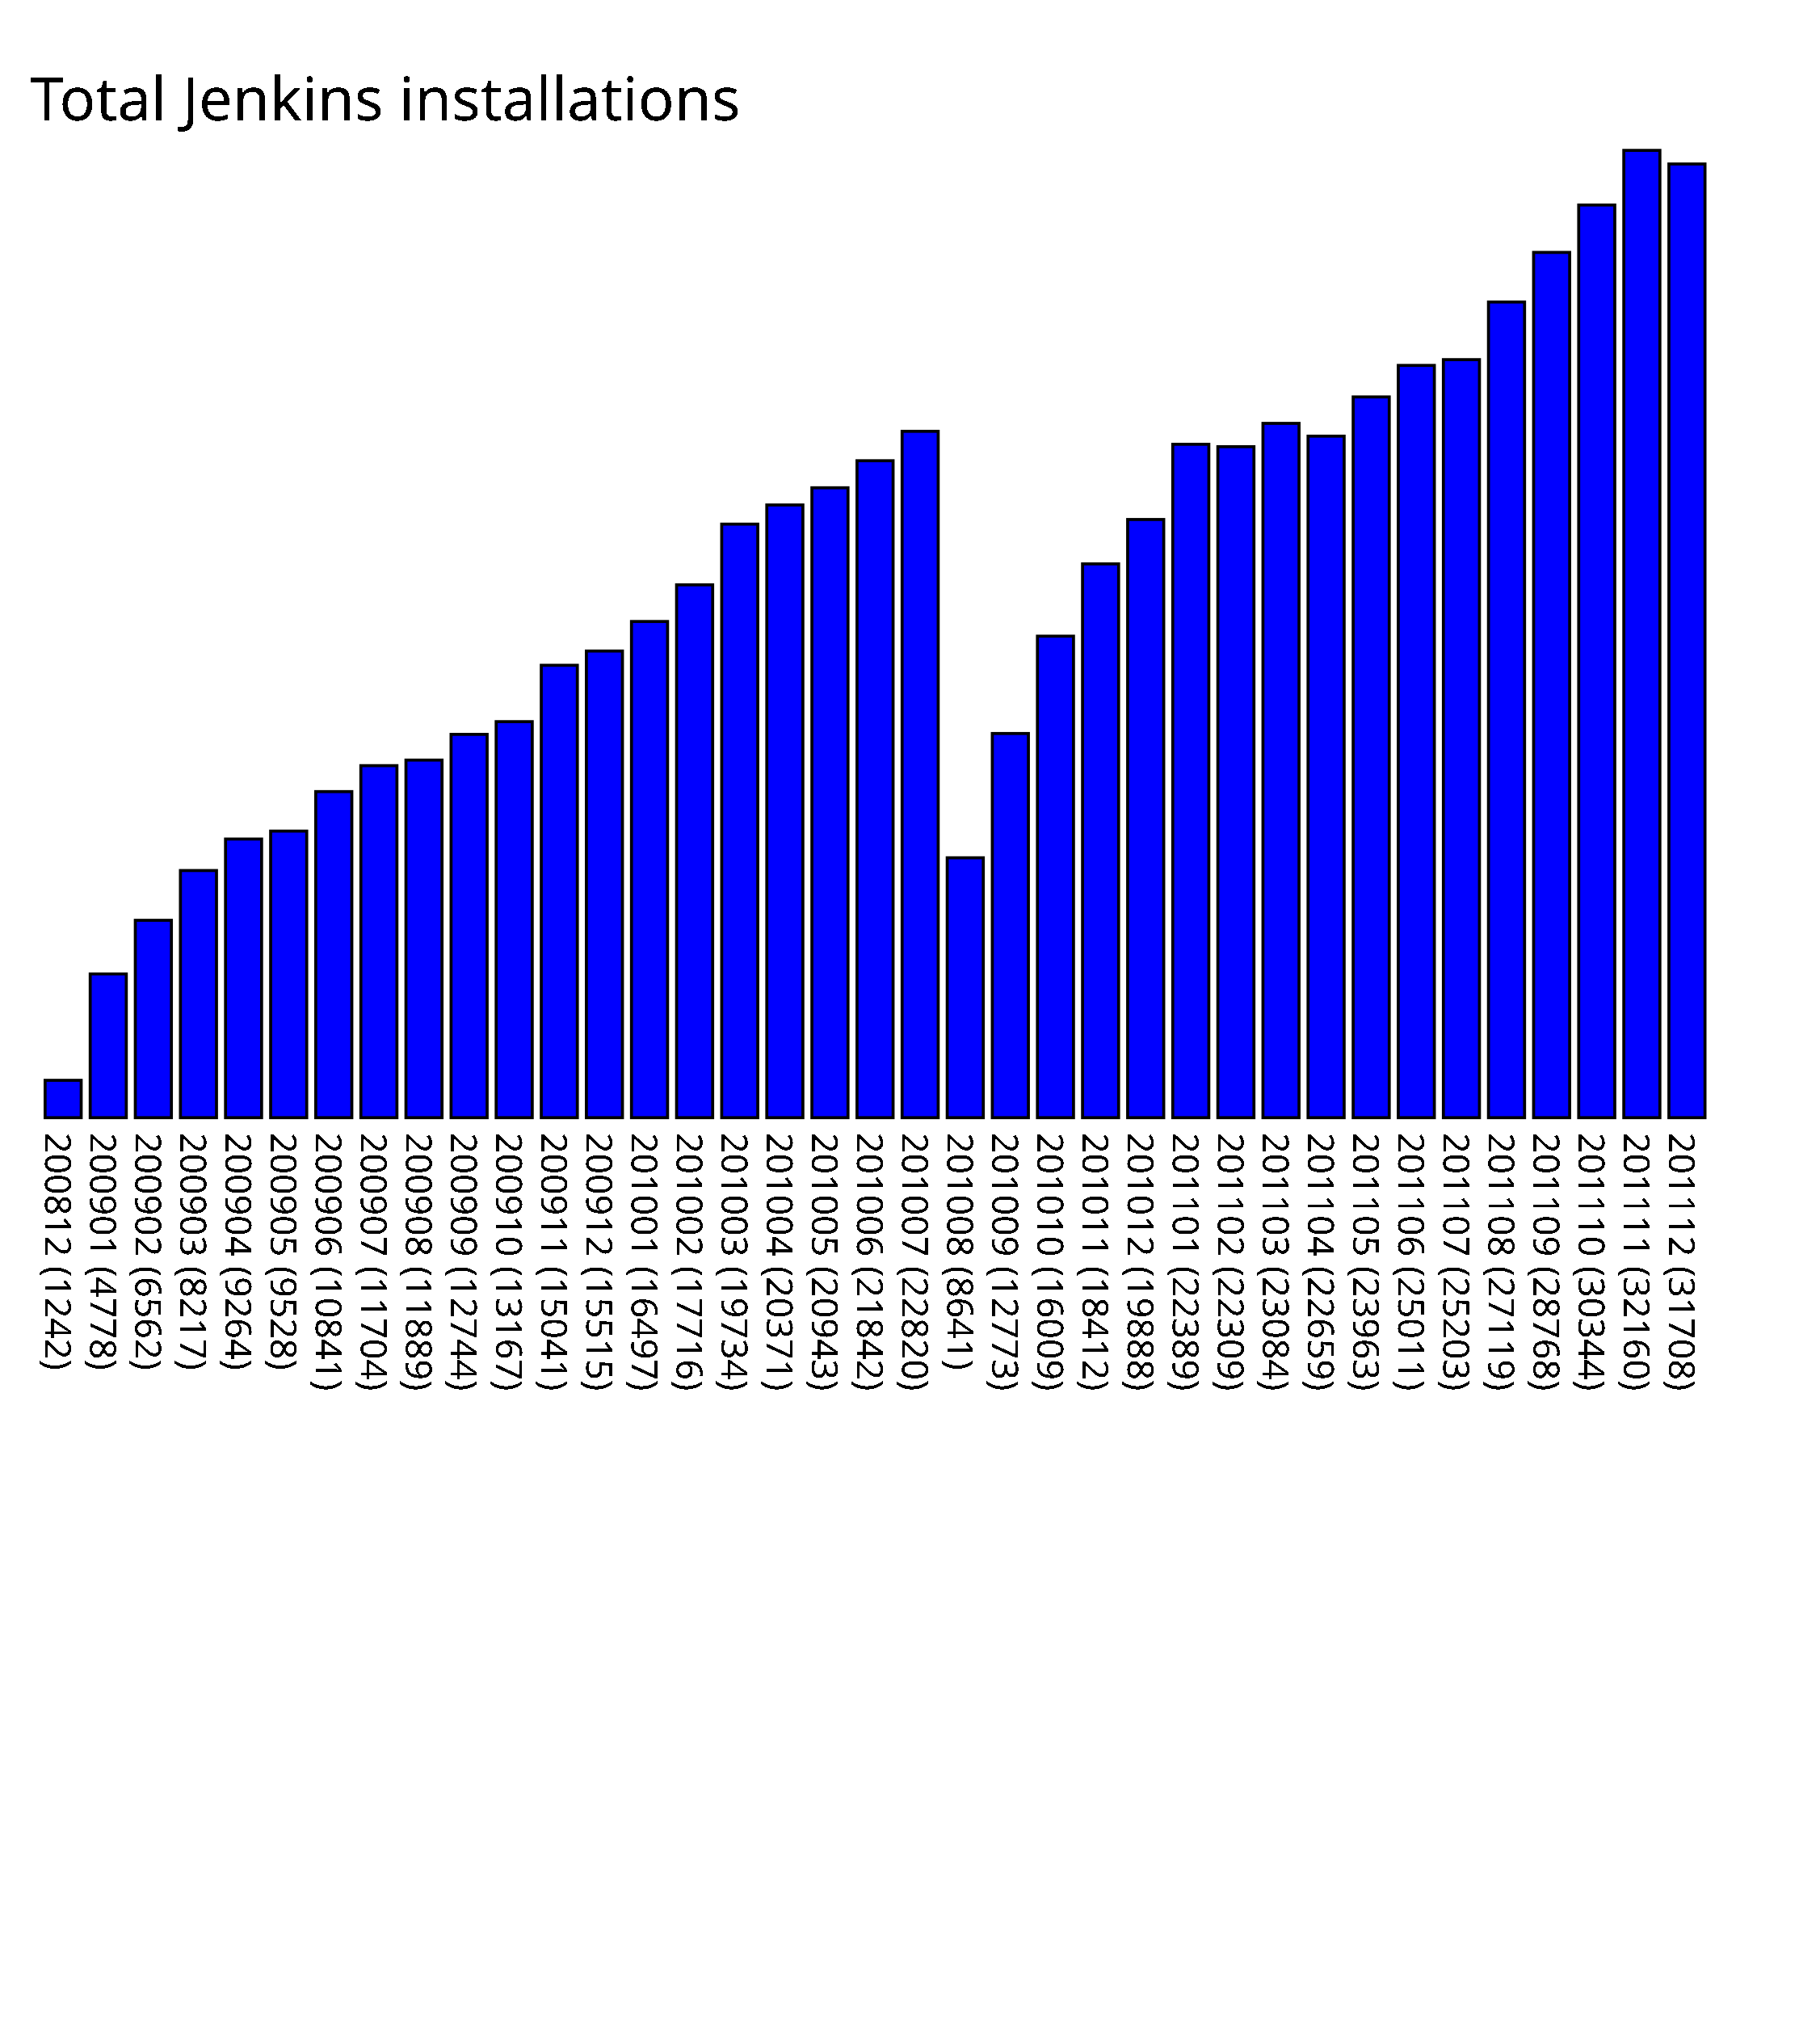
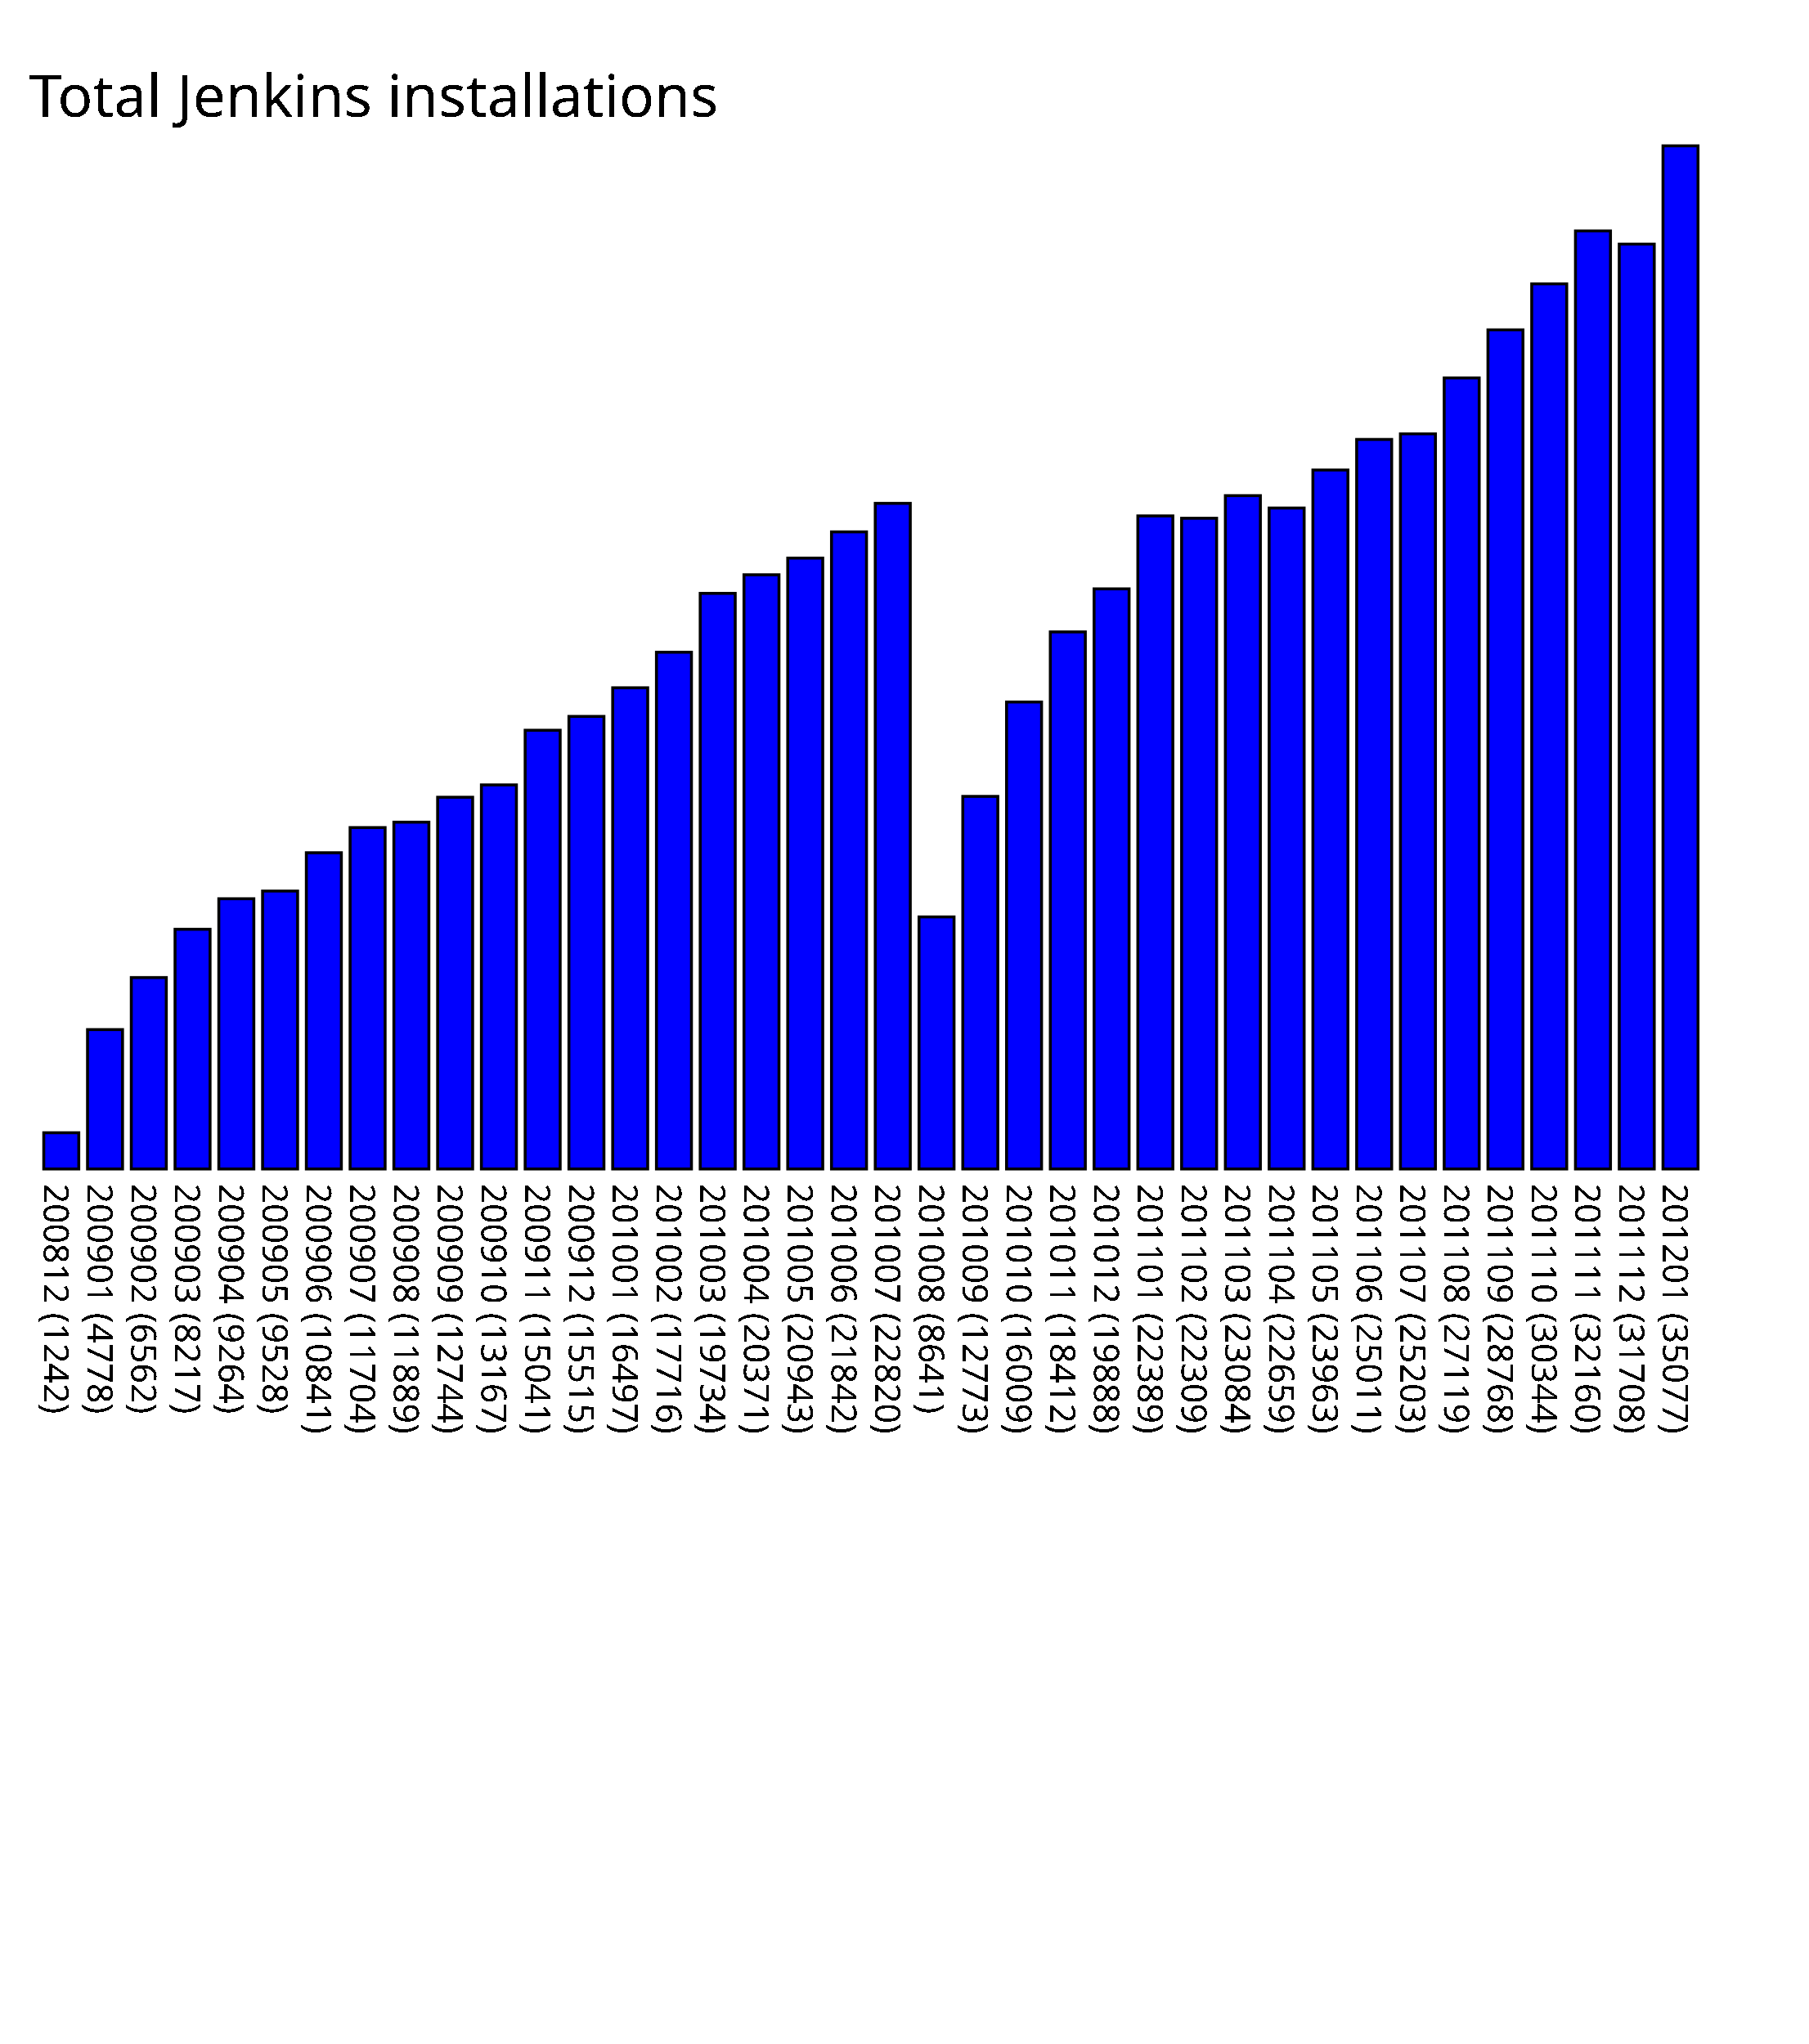
- <svg xmlns="http://www.w3.org/2000/svg" version="1.1" preserveAspectRatio="xMidYMid meet" viewBox="0 0 605 671.6">
-   <rect fill="blue" height="12.42" stroke="black" width="12" x="15" y="359.18" />
-   <text x="15" y="376.60" font-family="Tahoma" font-size="12" transform="rotate(90 15,376.60)" text-rendering="optimizeSpeed" fill="#000000;">200812 (1242)</text>
-   <rect fill="blue" height="47.78" stroke="black" width="12" x="30" y="323.82" />
-   <text x="30" y="376.60" font-family="Tahoma" font-size="12" transform="rotate(90 30,376.60)" text-rendering="optimizeSpeed" fill="#000000;">200901 (4778)</text>
-   <rect fill="blue" height="65.62" stroke="black" width="12" x="45" y="305.98" />
-   <text x="45" y="376.60" font-family="Tahoma" font-size="12" transform="rotate(90 45,376.60)" text-rendering="optimizeSpeed" fill="#000000;">200902 (6562)</text>
-   <rect fill="blue" height="82.17" stroke="black" width="12" x="60" y="289.43" />
-   <text x="60" y="376.60" font-family="Tahoma" font-size="12" transform="rotate(90 60,376.60)" text-rendering="optimizeSpeed" fill="#000000;">200903 (8217)</text>
-   <rect fill="blue" height="92.64" stroke="black" width="12" x="75" y="278.96" />
-   <text x="75" y="376.60" font-family="Tahoma" font-size="12" transform="rotate(90 75,376.60)" text-rendering="optimizeSpeed" fill="#000000;">200904 (9264)</text>
-   <rect fill="blue" height="95.28" stroke="black" width="12" x="90" y="276.32" />
-   <text x="90" y="376.60" font-family="Tahoma" font-size="12" transform="rotate(90 90,376.60)" text-rendering="optimizeSpeed" fill="#000000;">200905 (9528)</text>
-   <rect fill="blue" height="108.41" stroke="black" width="12" x="105" y="263.19" />
-   <text x="105" y="376.60" font-family="Tahoma" font-size="12" transform="rotate(90 105,376.60)" text-rendering="optimizeSpeed" fill="#000000;">200906 (10841)</text>
-   <rect fill="blue" height="117.04" stroke="black" width="12" x="120" y="254.56" />
-   <text x="120" y="376.60" font-family="Tahoma" font-size="12" transform="rotate(90 120,376.60)" text-rendering="optimizeSpeed" fill="#000000;">200907 (11704)</text>
-   <rect fill="blue" height="118.89" stroke="black" width="12" x="135" y="252.71" />
-   <text x="135" y="376.60" font-family="Tahoma" font-size="12" transform="rotate(90 135,376.60)" text-rendering="optimizeSpeed" fill="#000000;">200908 (11889)</text>
-   <rect fill="blue" height="127.44" stroke="black" width="12" x="150" y="244.16" />
-   <text x="150" y="376.60" font-family="Tahoma" font-size="12" transform="rotate(90 150,376.60)" text-rendering="optimizeSpeed" fill="#000000;">200909 (12744)</text>
-   <rect fill="blue" height="131.67" stroke="black" width="12" x="165" y="239.93" />
-   <text x="165" y="376.60" font-family="Tahoma" font-size="12" transform="rotate(90 165,376.60)" text-rendering="optimizeSpeed" fill="#000000;">200910 (13167)</text>
-   <rect fill="blue" height="150.41" stroke="black" width="12" x="180" y="221.19" />
-   <text x="180" y="376.60" font-family="Tahoma" font-size="12" transform="rotate(90 180,376.60)" text-rendering="optimizeSpeed" fill="#000000;">200911 (15041)</text>
-   <rect fill="blue" height="155.15" stroke="black" width="12" x="195" y="216.45" />
-   <text x="195" y="376.60" font-family="Tahoma" font-size="12" transform="rotate(90 195,376.60)" text-rendering="optimizeSpeed" fill="#000000;">200912 (15515)</text>
-   <rect fill="blue" height="164.97" stroke="black" width="12" x="210" y="206.63" />
-   <text x="210" y="376.60" font-family="Tahoma" font-size="12" transform="rotate(90 210,376.60)" text-rendering="optimizeSpeed" fill="#000000;">201001 (16497)</text>
-   <rect fill="blue" height="177.16" stroke="black" width="12" x="225" y="194.44" />
-   <text x="225" y="376.60" font-family="Tahoma" font-size="12" transform="rotate(90 225,376.60)" text-rendering="optimizeSpeed" fill="#000000;">201002 (17716)</text>
-   <rect fill="blue" height="197.34" stroke="black" width="12" x="240" y="174.26" />
-   <text x="240" y="376.60" font-family="Tahoma" font-size="12" transform="rotate(90 240,376.60)" text-rendering="optimizeSpeed" fill="#000000;">201003 (19734)</text>
-   <rect fill="blue" height="203.71" stroke="black" width="12" x="255" y="167.89" />
-   <text x="255" y="376.60" font-family="Tahoma" font-size="12" transform="rotate(90 255,376.60)" text-rendering="optimizeSpeed" fill="#000000;">201004 (20371)</text>
-   <rect fill="blue" height="209.43" stroke="black" width="12" x="270" y="162.17" />
-   <text x="270" y="376.60" font-family="Tahoma" font-size="12" transform="rotate(90 270,376.60)" text-rendering="optimizeSpeed" fill="#000000;">201005 (20943)</text>
-   <rect fill="blue" height="218.42" stroke="black" width="12" x="285" y="153.18" />
-   <text x="285" y="376.60" font-family="Tahoma" font-size="12" transform="rotate(90 285,376.60)" text-rendering="optimizeSpeed" fill="#000000;">201006 (21842)</text>
-   <rect fill="blue" height="228.2" stroke="black" width="12" x="300" y="143.4" />
-   <text x="300" y="376.6" font-family="Tahoma" font-size="12" transform="rotate(90 300,376.6)" text-rendering="optimizeSpeed" fill="#000000;">201007 (22820)</text>
-   <rect fill="blue" height="86.41" stroke="black" width="12" x="315" y="285.19" />
-   <text x="315" y="376.60" font-family="Tahoma" font-size="12" transform="rotate(90 315,376.60)" text-rendering="optimizeSpeed" fill="#000000;">201008 (8641)</text>
-   <rect fill="blue" height="127.73" stroke="black" width="12" x="330" y="243.87" />
-   <text x="330" y="376.60" font-family="Tahoma" font-size="12" transform="rotate(90 330,376.60)" text-rendering="optimizeSpeed" fill="#000000;">201009 (12773)</text>
-   <rect fill="blue" height="160.09" stroke="black" width="12" x="345" y="211.51" />
-   <text x="345" y="376.60" font-family="Tahoma" font-size="12" transform="rotate(90 345,376.60)" text-rendering="optimizeSpeed" fill="#000000;">201010 (16009)</text>
-   <rect fill="blue" height="184.12" stroke="black" width="12" x="360" y="187.48" />
-   <text x="360" y="376.60" font-family="Tahoma" font-size="12" transform="rotate(90 360,376.60)" text-rendering="optimizeSpeed" fill="#000000;">201011 (18412)</text>
-   <rect fill="blue" height="198.88" stroke="black" width="12" x="375" y="172.72" />
-   <text x="375" y="376.60" font-family="Tahoma" font-size="12" transform="rotate(90 375,376.60)" text-rendering="optimizeSpeed" fill="#000000;">201012 (19888)</text>
-   <rect fill="blue" height="223.89" stroke="black" width="12" x="390" y="147.71" />
-   <text x="390" y="376.60" font-family="Tahoma" font-size="12" transform="rotate(90 390,376.60)" text-rendering="optimizeSpeed" fill="#000000;">201101 (22389)</text>
-   <rect fill="blue" height="223.09" stroke="black" width="12" x="405" y="148.51" />
-   <text x="405" y="376.60" font-family="Tahoma" font-size="12" transform="rotate(90 405,376.60)" text-rendering="optimizeSpeed" fill="#000000;">201102 (22309)</text>
-   <rect fill="blue" height="230.84" stroke="black" width="12" x="420" y="140.76" />
-   <text x="420" y="376.60" font-family="Tahoma" font-size="12" transform="rotate(90 420,376.60)" text-rendering="optimizeSpeed" fill="#000000;">201103 (23084)</text>
-   <rect fill="blue" height="226.59" stroke="black" width="12" x="435" y="145.01" />
-   <text x="435" y="376.60" font-family="Tahoma" font-size="12" transform="rotate(90 435,376.60)" text-rendering="optimizeSpeed" fill="#000000;">201104 (22659)</text>
-   <rect fill="blue" height="239.63" stroke="black" width="12" x="450" y="131.97" />
-   <text x="450" y="376.60" font-family="Tahoma" font-size="12" transform="rotate(90 450,376.60)" text-rendering="optimizeSpeed" fill="#000000;">201105 (23963)</text>
-   <rect fill="blue" height="250.11" stroke="black" width="12" x="465" y="121.49" />
-   <text x="465" y="376.60" font-family="Tahoma" font-size="12" transform="rotate(90 465,376.60)" text-rendering="optimizeSpeed" fill="#000000;">201106 (25011)</text>
-   <rect fill="blue" height="252.03" stroke="black" width="12" x="480" y="119.57" />
-   <text x="480" y="376.60" font-family="Tahoma" font-size="12" transform="rotate(90 480,376.60)" text-rendering="optimizeSpeed" fill="#000000;">201107 (25203)</text>
-   <rect fill="blue" height="271.19" stroke="black" width="12" x="495" y="100.41" />
-   <text x="495" y="376.60" font-family="Tahoma" font-size="12" transform="rotate(90 495,376.60)" text-rendering="optimizeSpeed" fill="#000000;">201108 (27119)</text>
-   <rect fill="blue" height="287.68" stroke="black" width="12" x="510" y="83.92" />
-   <text x="510" y="376.60" font-family="Tahoma" font-size="12" transform="rotate(90 510,376.60)" text-rendering="optimizeSpeed" fill="#000000;">201109 (28768)</text>
-   <rect fill="blue" height="303.44" stroke="black" width="12" x="525" y="68.16" />
-   <text x="525" y="376.60" font-family="Tahoma" font-size="12" transform="rotate(90 525,376.60)" text-rendering="optimizeSpeed" fill="#000000;">201110 (30344)</text>
-   <rect fill="blue" height="321.6" stroke="black" width="12" x="540" y="50.0" />
-   <text x="540" y="376.6" font-family="Tahoma" font-size="12" transform="rotate(90 540,376.6)" text-rendering="optimizeSpeed" fill="#000000;">201111 (32160)</text>
-   <rect fill="blue" height="317.08" stroke="black" width="12" x="555" y="54.52" />
-   <text x="555" y="376.60" font-family="Tahoma" font-size="12" transform="rotate(90 555,376.60)" text-rendering="optimizeSpeed" fill="#000000;">201112 (31708)</text>
+ <svg xmlns="http://www.w3.org/2000/svg" version="1.1" preserveAspectRatio="xMidYMid meet" viewBox="0 0 620 700.77">
+   <rect fill="blue" height="12.42" stroke="black" width="12" x="15" y="388.35" />
+   <text x="15" y="405.77" font-family="Tahoma" font-size="12" transform="rotate(90 15,405.77)" text-rendering="optimizeSpeed" fill="#000000;">200812 (1242)</text>
+   <rect fill="blue" height="47.78" stroke="black" width="12" x="30" y="352.99" />
+   <text x="30" y="405.77" font-family="Tahoma" font-size="12" transform="rotate(90 30,405.77)" text-rendering="optimizeSpeed" fill="#000000;">200901 (4778)</text>
+   <rect fill="blue" height="65.62" stroke="black" width="12" x="45" y="335.15" />
+   <text x="45" y="405.77" font-family="Tahoma" font-size="12" transform="rotate(90 45,405.77)" text-rendering="optimizeSpeed" fill="#000000;">200902 (6562)</text>
+   <rect fill="blue" height="82.17" stroke="black" width="12" x="60" y="318.60" />
+   <text x="60" y="405.77" font-family="Tahoma" font-size="12" transform="rotate(90 60,405.77)" text-rendering="optimizeSpeed" fill="#000000;">200903 (8217)</text>
+   <rect fill="blue" height="92.64" stroke="black" width="12" x="75" y="308.13" />
+   <text x="75" y="405.77" font-family="Tahoma" font-size="12" transform="rotate(90 75,405.77)" text-rendering="optimizeSpeed" fill="#000000;">200904 (9264)</text>
+   <rect fill="blue" height="95.28" stroke="black" width="12" x="90" y="305.49" />
+   <text x="90" y="405.77" font-family="Tahoma" font-size="12" transform="rotate(90 90,405.77)" text-rendering="optimizeSpeed" fill="#000000;">200905 (9528)</text>
+   <rect fill="blue" height="108.41" stroke="black" width="12" x="105" y="292.36" />
+   <text x="105" y="405.77" font-family="Tahoma" font-size="12" transform="rotate(90 105,405.77)" text-rendering="optimizeSpeed" fill="#000000;">200906 (10841)</text>
+   <rect fill="blue" height="117.04" stroke="black" width="12" x="120" y="283.73" />
+   <text x="120" y="405.77" font-family="Tahoma" font-size="12" transform="rotate(90 120,405.77)" text-rendering="optimizeSpeed" fill="#000000;">200907 (11704)</text>
+   <rect fill="blue" height="118.89" stroke="black" width="12" x="135" y="281.88" />
+   <text x="135" y="405.77" font-family="Tahoma" font-size="12" transform="rotate(90 135,405.77)" text-rendering="optimizeSpeed" fill="#000000;">200908 (11889)</text>
+   <rect fill="blue" height="127.44" stroke="black" width="12" x="150" y="273.33" />
+   <text x="150" y="405.77" font-family="Tahoma" font-size="12" transform="rotate(90 150,405.77)" text-rendering="optimizeSpeed" fill="#000000;">200909 (12744)</text>
+   <rect fill="blue" height="131.67" stroke="black" width="12" x="165" y="269.10" />
+   <text x="165" y="405.77" font-family="Tahoma" font-size="12" transform="rotate(90 165,405.77)" text-rendering="optimizeSpeed" fill="#000000;">200910 (13167)</text>
+   <rect fill="blue" height="150.41" stroke="black" width="12" x="180" y="250.36" />
+   <text x="180" y="405.77" font-family="Tahoma" font-size="12" transform="rotate(90 180,405.77)" text-rendering="optimizeSpeed" fill="#000000;">200911 (15041)</text>
+   <rect fill="blue" height="155.15" stroke="black" width="12" x="195" y="245.62" />
+   <text x="195" y="405.77" font-family="Tahoma" font-size="12" transform="rotate(90 195,405.77)" text-rendering="optimizeSpeed" fill="#000000;">200912 (15515)</text>
+   <rect fill="blue" height="164.97" stroke="black" width="12" x="210" y="235.80" />
+   <text x="210" y="405.77" font-family="Tahoma" font-size="12" transform="rotate(90 210,405.77)" text-rendering="optimizeSpeed" fill="#000000;">201001 (16497)</text>
+   <rect fill="blue" height="177.16" stroke="black" width="12" x="225" y="223.61" />
+   <text x="225" y="405.77" font-family="Tahoma" font-size="12" transform="rotate(90 225,405.77)" text-rendering="optimizeSpeed" fill="#000000;">201002 (17716)</text>
+   <rect fill="blue" height="197.34" stroke="black" width="12" x="240" y="203.43" />
+   <text x="240" y="405.77" font-family="Tahoma" font-size="12" transform="rotate(90 240,405.77)" text-rendering="optimizeSpeed" fill="#000000;">201003 (19734)</text>
+   <rect fill="blue" height="203.71" stroke="black" width="12" x="255" y="197.06" />
+   <text x="255" y="405.77" font-family="Tahoma" font-size="12" transform="rotate(90 255,405.77)" text-rendering="optimizeSpeed" fill="#000000;">201004 (20371)</text>
+   <rect fill="blue" height="209.43" stroke="black" width="12" x="270" y="191.34" />
+   <text x="270" y="405.77" font-family="Tahoma" font-size="12" transform="rotate(90 270,405.77)" text-rendering="optimizeSpeed" fill="#000000;">201005 (20943)</text>
+   <rect fill="blue" height="218.42" stroke="black" width="12" x="285" y="182.35" />
+   <text x="285" y="405.77" font-family="Tahoma" font-size="12" transform="rotate(90 285,405.77)" text-rendering="optimizeSpeed" fill="#000000;">201006 (21842)</text>
+   <rect fill="blue" height="228.2" stroke="black" width="12" x="300" y="172.57" />
+   <text x="300" y="405.77" font-family="Tahoma" font-size="12" transform="rotate(90 300,405.77)" text-rendering="optimizeSpeed" fill="#000000;">201007 (22820)</text>
+   <rect fill="blue" height="86.41" stroke="black" width="12" x="315" y="314.36" />
+   <text x="315" y="405.77" font-family="Tahoma" font-size="12" transform="rotate(90 315,405.77)" text-rendering="optimizeSpeed" fill="#000000;">201008 (8641)</text>
+   <rect fill="blue" height="127.73" stroke="black" width="12" x="330" y="273.04" />
+   <text x="330" y="405.77" font-family="Tahoma" font-size="12" transform="rotate(90 330,405.77)" text-rendering="optimizeSpeed" fill="#000000;">201009 (12773)</text>
+   <rect fill="blue" height="160.09" stroke="black" width="12" x="345" y="240.68" />
+   <text x="345" y="405.77" font-family="Tahoma" font-size="12" transform="rotate(90 345,405.77)" text-rendering="optimizeSpeed" fill="#000000;">201010 (16009)</text>
+   <rect fill="blue" height="184.12" stroke="black" width="12" x="360" y="216.65" />
+   <text x="360" y="405.77" font-family="Tahoma" font-size="12" transform="rotate(90 360,405.77)" text-rendering="optimizeSpeed" fill="#000000;">201011 (18412)</text>
+   <rect fill="blue" height="198.88" stroke="black" width="12" x="375" y="201.89" />
+   <text x="375" y="405.77" font-family="Tahoma" font-size="12" transform="rotate(90 375,405.77)" text-rendering="optimizeSpeed" fill="#000000;">201012 (19888)</text>
+   <rect fill="blue" height="223.89" stroke="black" width="12" x="390" y="176.88" />
+   <text x="390" y="405.77" font-family="Tahoma" font-size="12" transform="rotate(90 390,405.77)" text-rendering="optimizeSpeed" fill="#000000;">201101 (22389)</text>
+   <rect fill="blue" height="223.09" stroke="black" width="12" x="405" y="177.68" />
+   <text x="405" y="405.77" font-family="Tahoma" font-size="12" transform="rotate(90 405,405.77)" text-rendering="optimizeSpeed" fill="#000000;">201102 (22309)</text>
+   <rect fill="blue" height="230.84" stroke="black" width="12" x="420" y="169.93" />
+   <text x="420" y="405.77" font-family="Tahoma" font-size="12" transform="rotate(90 420,405.77)" text-rendering="optimizeSpeed" fill="#000000;">201103 (23084)</text>
+   <rect fill="blue" height="226.59" stroke="black" width="12" x="435" y="174.18" />
+   <text x="435" y="405.77" font-family="Tahoma" font-size="12" transform="rotate(90 435,405.77)" text-rendering="optimizeSpeed" fill="#000000;">201104 (22659)</text>
+   <rect fill="blue" height="239.63" stroke="black" width="12" x="450" y="161.14" />
+   <text x="450" y="405.77" font-family="Tahoma" font-size="12" transform="rotate(90 450,405.77)" text-rendering="optimizeSpeed" fill="#000000;">201105 (23963)</text>
+   <rect fill="blue" height="250.11" stroke="black" width="12" x="465" y="150.66" />
+   <text x="465" y="405.77" font-family="Tahoma" font-size="12" transform="rotate(90 465,405.77)" text-rendering="optimizeSpeed" fill="#000000;">201106 (25011)</text>
+   <rect fill="blue" height="252.03" stroke="black" width="12" x="480" y="148.74" />
+   <text x="480" y="405.77" font-family="Tahoma" font-size="12" transform="rotate(90 480,405.77)" text-rendering="optimizeSpeed" fill="#000000;">201107 (25203)</text>
+   <rect fill="blue" height="271.19" stroke="black" width="12" x="495" y="129.58" />
+   <text x="495" y="405.77" font-family="Tahoma" font-size="12" transform="rotate(90 495,405.77)" text-rendering="optimizeSpeed" fill="#000000;">201108 (27119)</text>
+   <rect fill="blue" height="287.68" stroke="black" width="12" x="510" y="113.09" />
+   <text x="510" y="405.77" font-family="Tahoma" font-size="12" transform="rotate(90 510,405.77)" text-rendering="optimizeSpeed" fill="#000000;">201109 (28768)</text>
+   <rect fill="blue" height="303.44" stroke="black" width="12" x="525" y="97.33" />
+   <text x="525" y="405.77" font-family="Tahoma" font-size="12" transform="rotate(90 525,405.77)" text-rendering="optimizeSpeed" fill="#000000;">201110 (30344)</text>
+   <rect fill="blue" height="321.6" stroke="black" width="12" x="540" y="79.17" />
+   <text x="540" y="405.77" font-family="Tahoma" font-size="12" transform="rotate(90 540,405.77)" text-rendering="optimizeSpeed" fill="#000000;">201111 (32160)</text>
+   <rect fill="blue" height="317.08" stroke="black" width="12" x="555" y="83.69" />
+   <text x="555" y="405.77" font-family="Tahoma" font-size="12" transform="rotate(90 555,405.77)" text-rendering="optimizeSpeed" fill="#000000;">201112 (31708)</text>
+   <rect fill="blue" height="350.77" stroke="black" width="12" x="570" y="50.00" />
+   <text x="570" y="405.77" font-family="Tahoma" font-size="12" transform="rotate(90 570,405.77)" text-rendering="optimizeSpeed" fill="#000000;">201201 (35077)</text>
  <text x="10" y="40" font-family="Tahoma" font-size="20" text-rendering="optimizeSpeed" fill="#000000;">Total Jenkins installations</text>
</svg>
